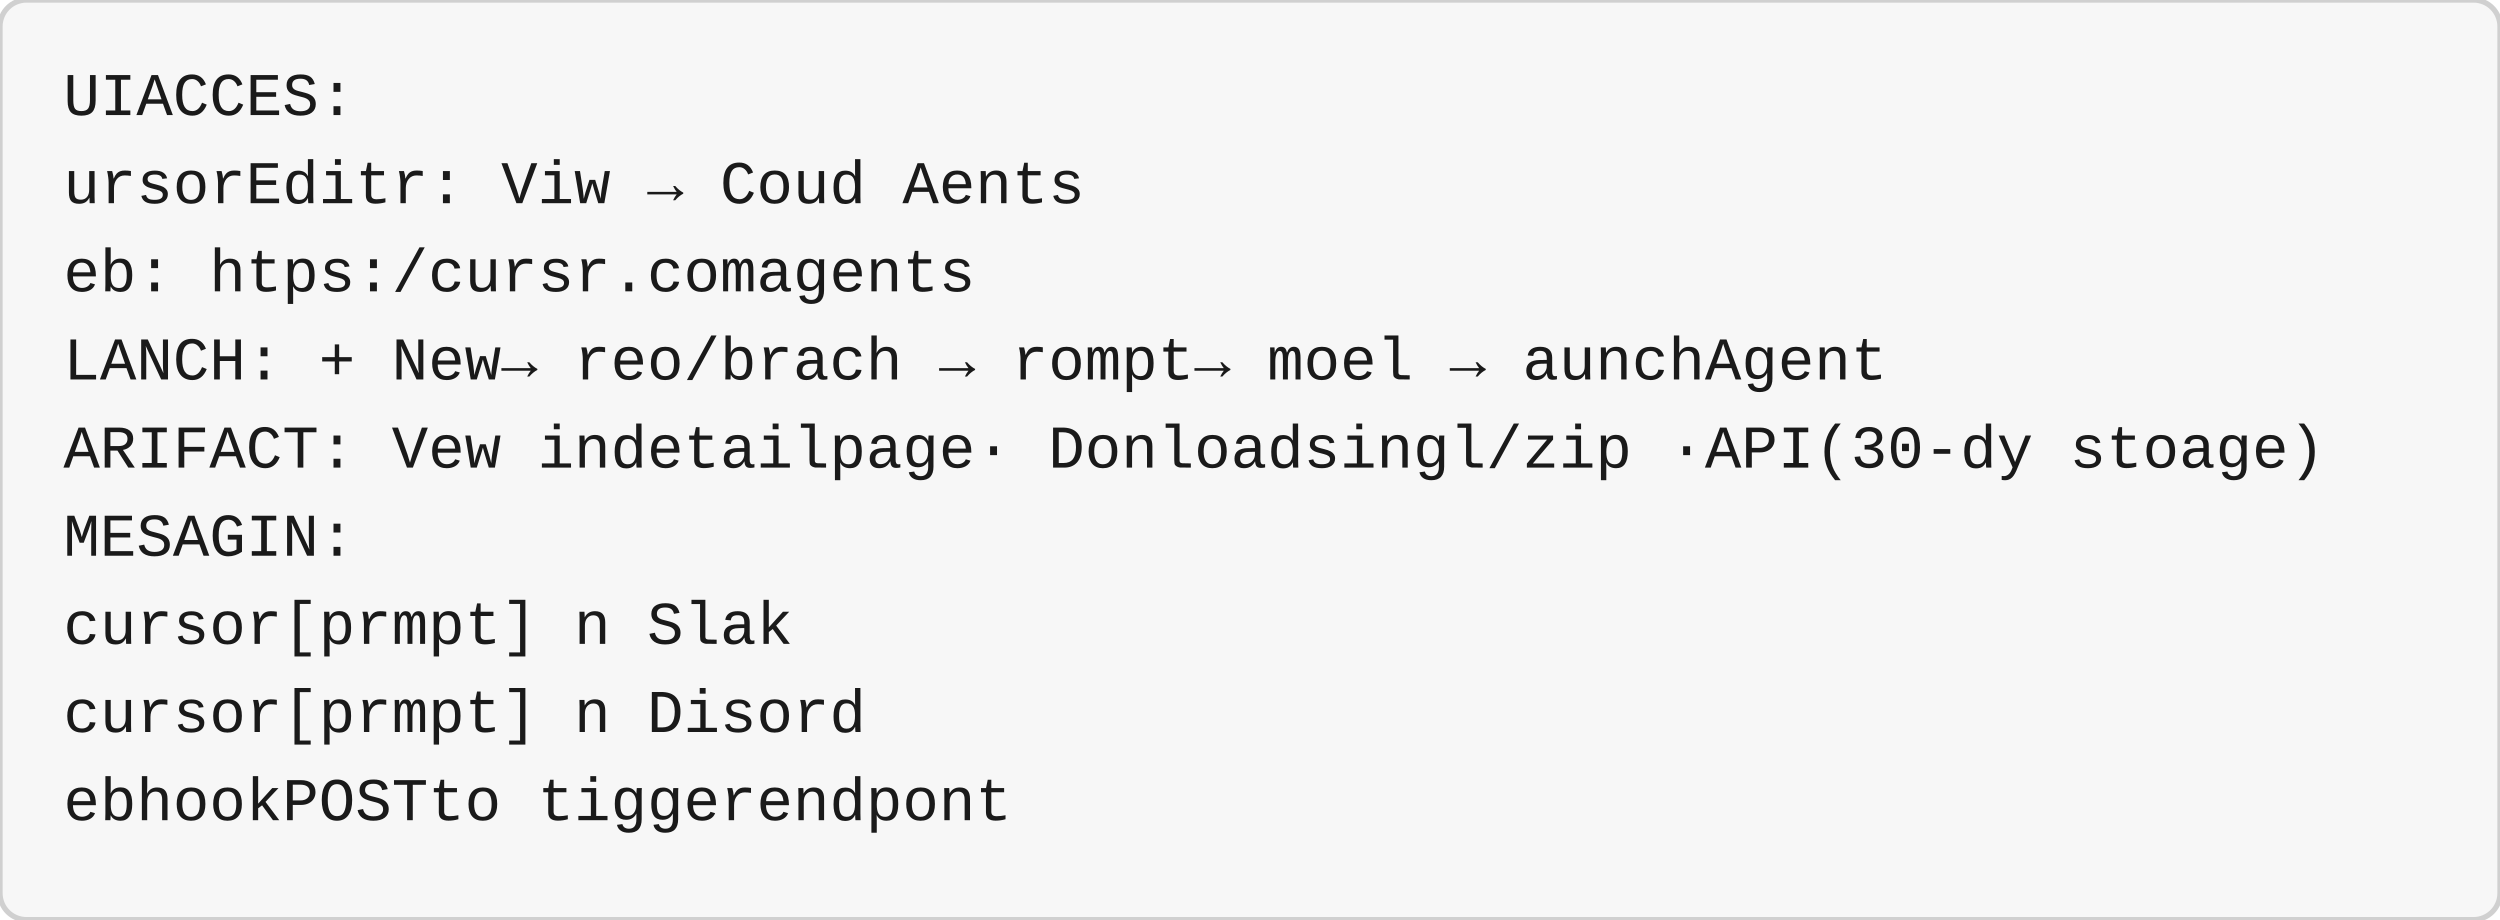
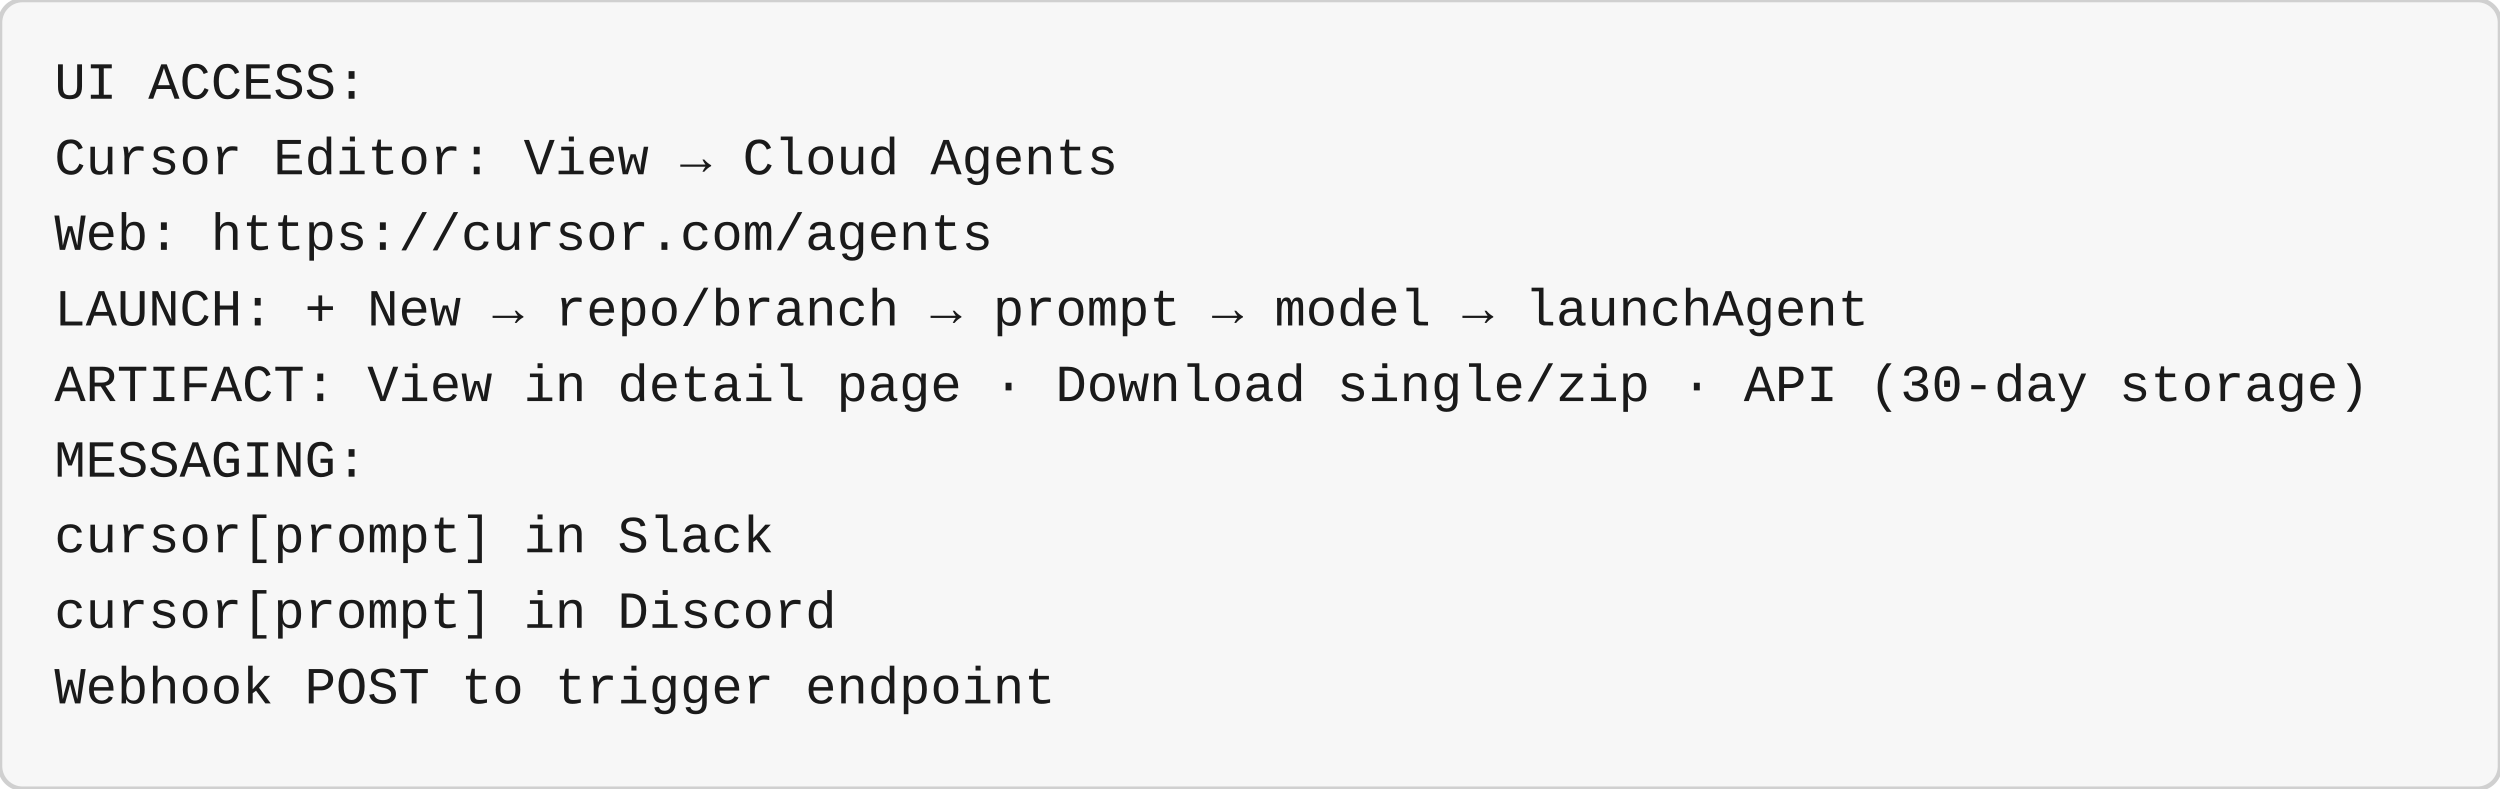
- <svg xmlns="http://www.w3.org/2000/svg" viewBox="0 0 946 348" width="946" height="348">
-   <rect width="946" height="348" rx="10" ry="10" fill="#f7f7f7" stroke="#d0d0d0" stroke-width="2" />
-   <text x="24" y="43.55" text-anchor="start" font-family="Consolas, 'Courier New', monospace" font-size="23.00" fill="#1a1a1a">UIACCES:</text>
-   <text x="24" y="76.9" text-anchor="start" font-family="Consolas, 'Courier New', monospace" font-size="23.00" fill="#1a1a1a">  ursorEditr: Viw → Coud Aents</text>
-   <text x="24" y="110.25" text-anchor="start" font-family="Consolas, 'Courier New', monospace" font-size="23.00" fill="#1a1a1a">  eb: htps:/cursr.comagents</text>
-   <text x="24" y="143.6" text-anchor="start" font-family="Consolas, 'Courier New', monospace" font-size="23.00" fill="#1a1a1a">LANCH: + New→ reo/brach → rompt→ moel → aunchAgent</text>
-   <text x="24" y="176.95" text-anchor="start" font-family="Consolas, 'Courier New', monospace" font-size="23.00" fill="#1a1a1a">ARIFACT:  Vew indetailpage· Donloadsingl/zip ·API(30-dy stoage)</text>
-   <text x="24" y="210.3" text-anchor="start" font-family="Consolas, 'Courier New', monospace" font-size="23.00" fill="#1a1a1a">MESAGIN:</text>
-   <text x="24" y="243.65" text-anchor="start" font-family="Consolas, 'Courier New', monospace" font-size="23.00" fill="#1a1a1a">  cursor[prmpt] n Slak</text>
-   <text x="24" y="277.0" text-anchor="start" font-family="Consolas, 'Courier New', monospace" font-size="23.00" fill="#1a1a1a">  cursor[prmpt] n Disord</text>
-   <text x="24" y="310.35" text-anchor="start" font-family="Consolas, 'Courier New', monospace" font-size="23.00" fill="#1a1a1a">  ebhookPOSTto tiggerendpont</text>
+ <svg xmlns="http://www.w3.org/2000/svg" viewBox="0 0 1103 348" width="1103" height="348">
+   <rect width="1103" height="348" rx="10" ry="10" fill="#f7f7f7" stroke="#d0d0d0" stroke-width="2" />
+   <text x="24" y="43.55" text-anchor="start" font-family="Consolas, 'Courier New', monospace" font-size="23.00" fill="#1a1a1a">UI ACCESS:</text>
+   <text x="24" y="76.9" text-anchor="start" font-family="Consolas, 'Courier New', monospace" font-size="23.00" fill="#1a1a1a">  Cursor Editor: View → Cloud Agents</text>
+   <text x="24" y="110.25" text-anchor="start" font-family="Consolas, 'Courier New', monospace" font-size="23.00" fill="#1a1a1a">  Web: https://cursor.com/agents</text>
+   <text x="24" y="143.6" text-anchor="start" font-family="Consolas, 'Courier New', monospace" font-size="23.00" fill="#1a1a1a">LAUNCH: + New → repo/branch → prompt → model → launchAgent</text>
+   <text x="24" y="176.95" text-anchor="start" font-family="Consolas, 'Courier New', monospace" font-size="23.00" fill="#1a1a1a">ARTIFACT: View in detail page · Download single/zip · API (30-day storage)</text>
+   <text x="24" y="210.3" text-anchor="start" font-family="Consolas, 'Courier New', monospace" font-size="23.00" fill="#1a1a1a">MESSAGING:</text>
+   <text x="24" y="243.65" text-anchor="start" font-family="Consolas, 'Courier New', monospace" font-size="23.00" fill="#1a1a1a">  cursor[prompt] in Slack</text>
+   <text x="24" y="277.0" text-anchor="start" font-family="Consolas, 'Courier New', monospace" font-size="23.00" fill="#1a1a1a">  cursor[prompt] in Discord</text>
+   <text x="24" y="310.35" text-anchor="start" font-family="Consolas, 'Courier New', monospace" font-size="23.00" fill="#1a1a1a">  Webhook POST to trigger endpoint</text>
</svg>
